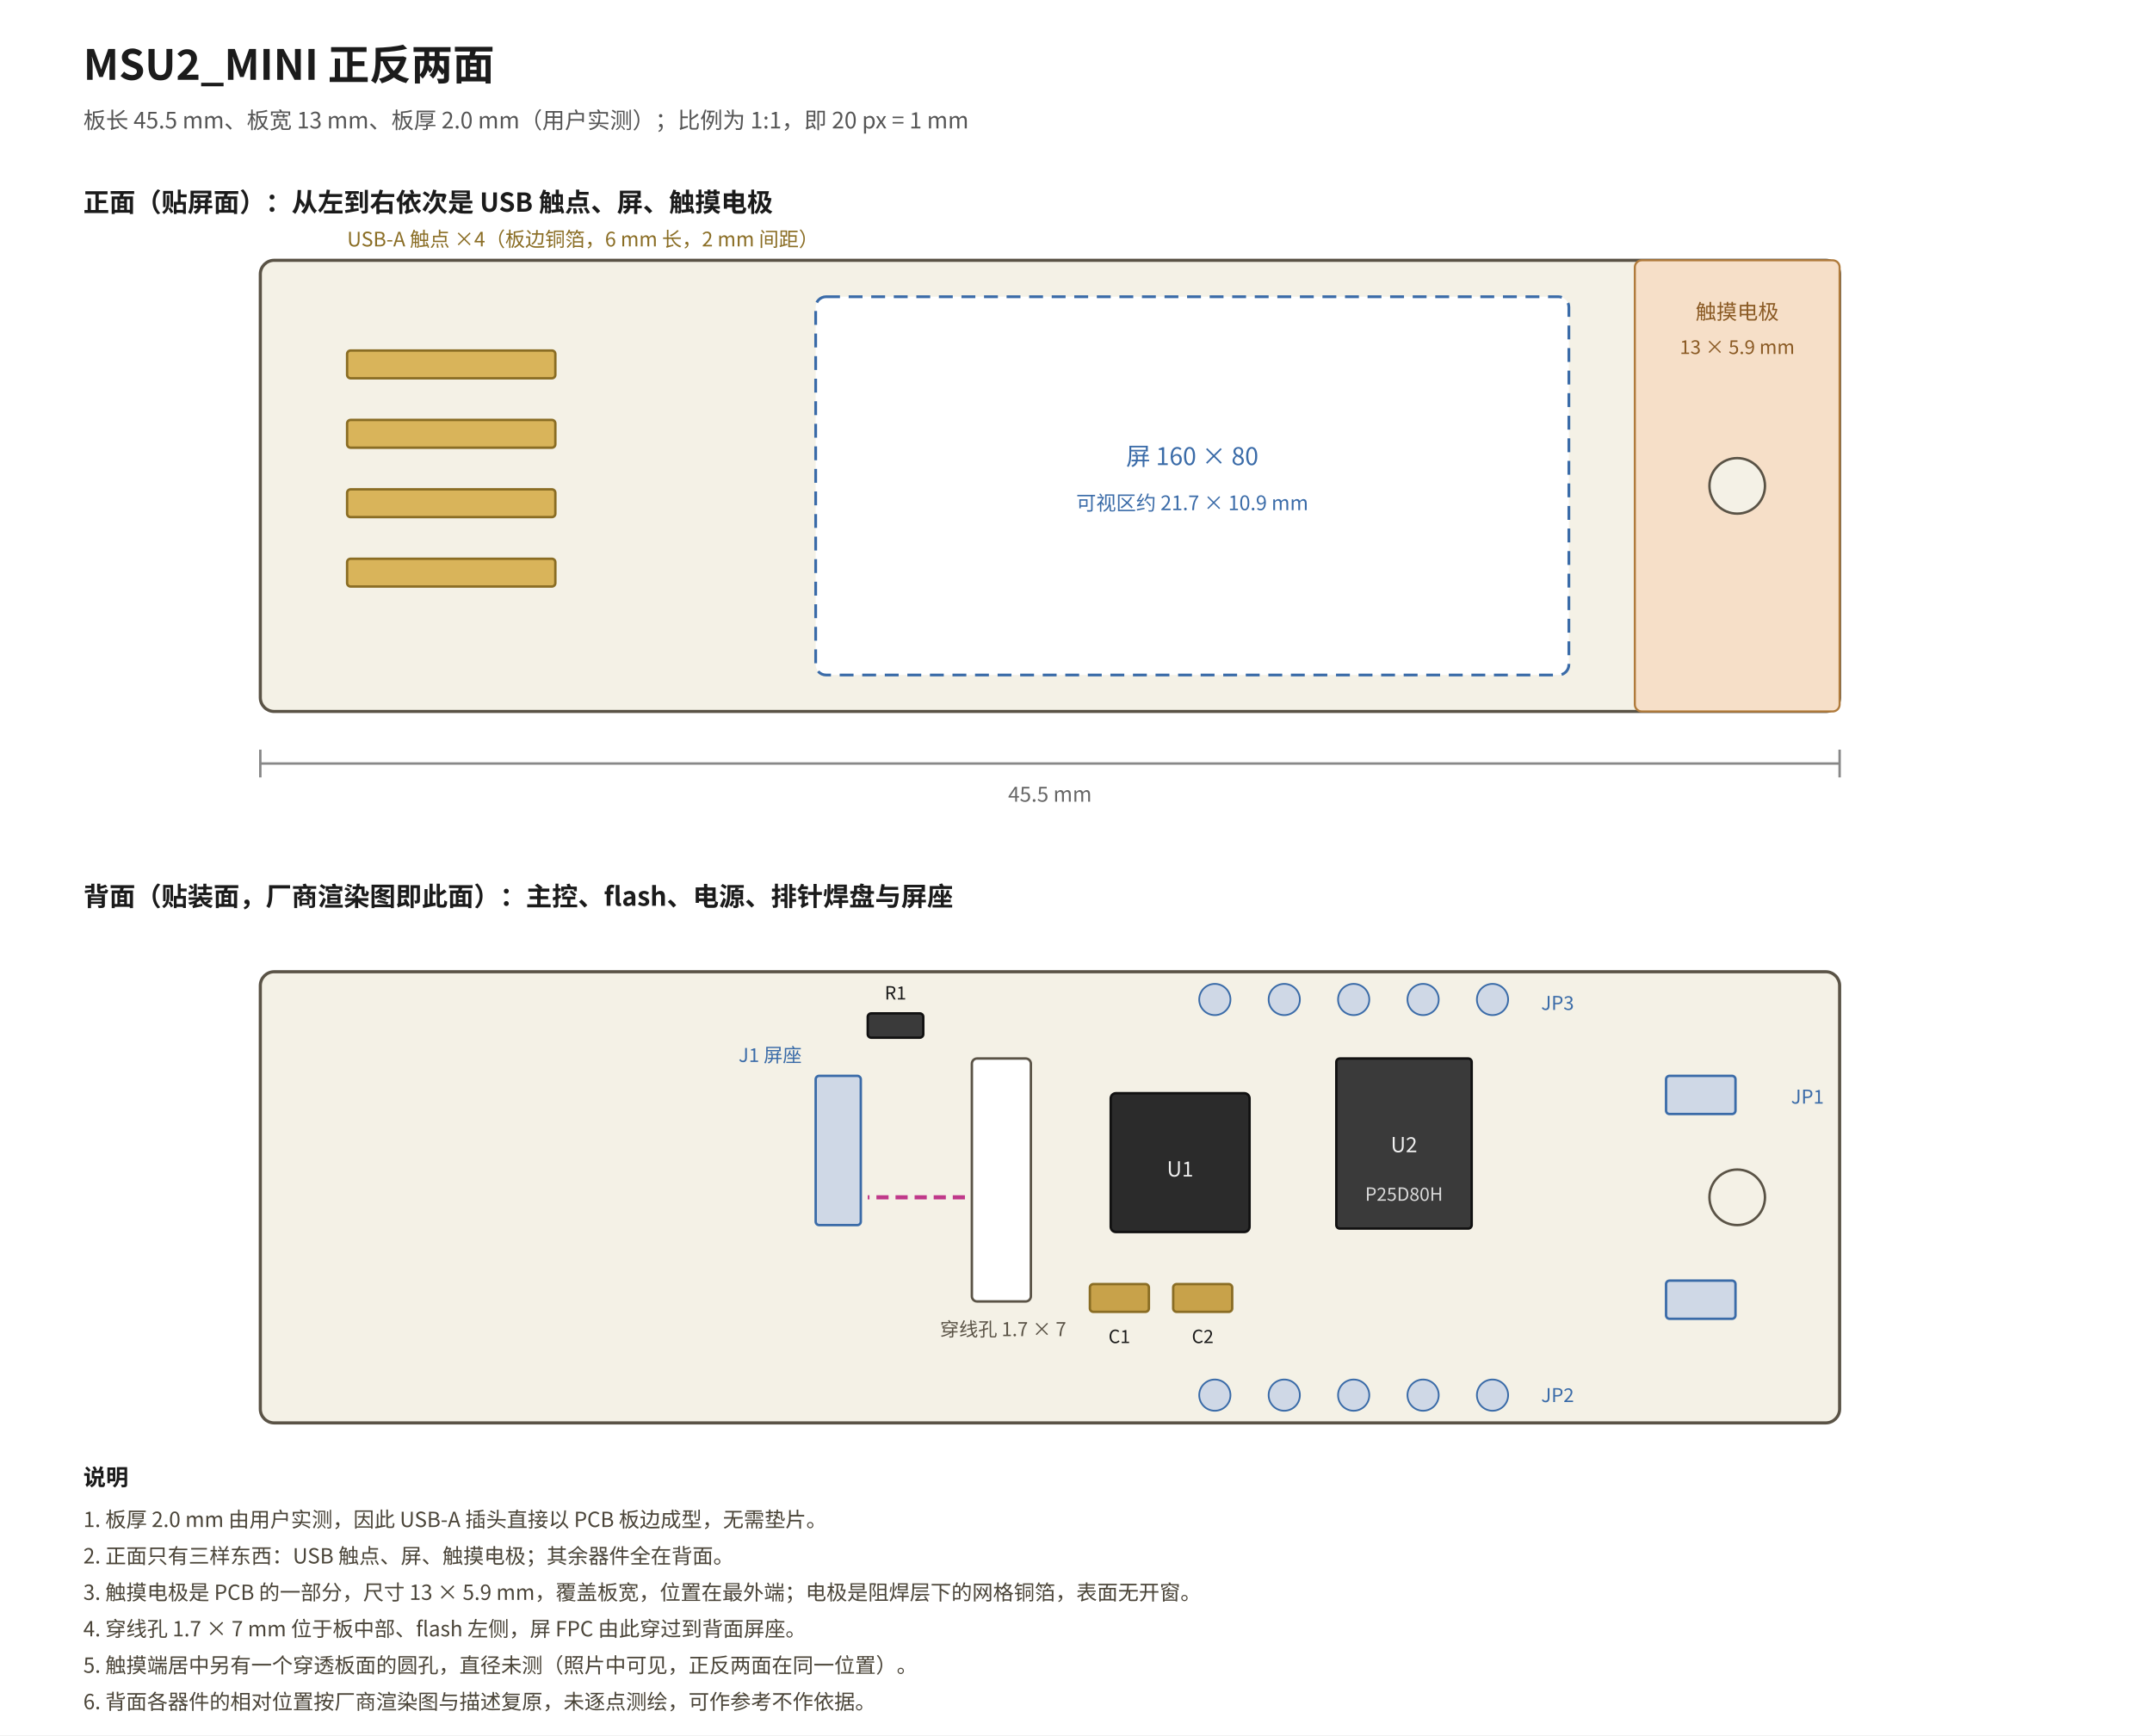
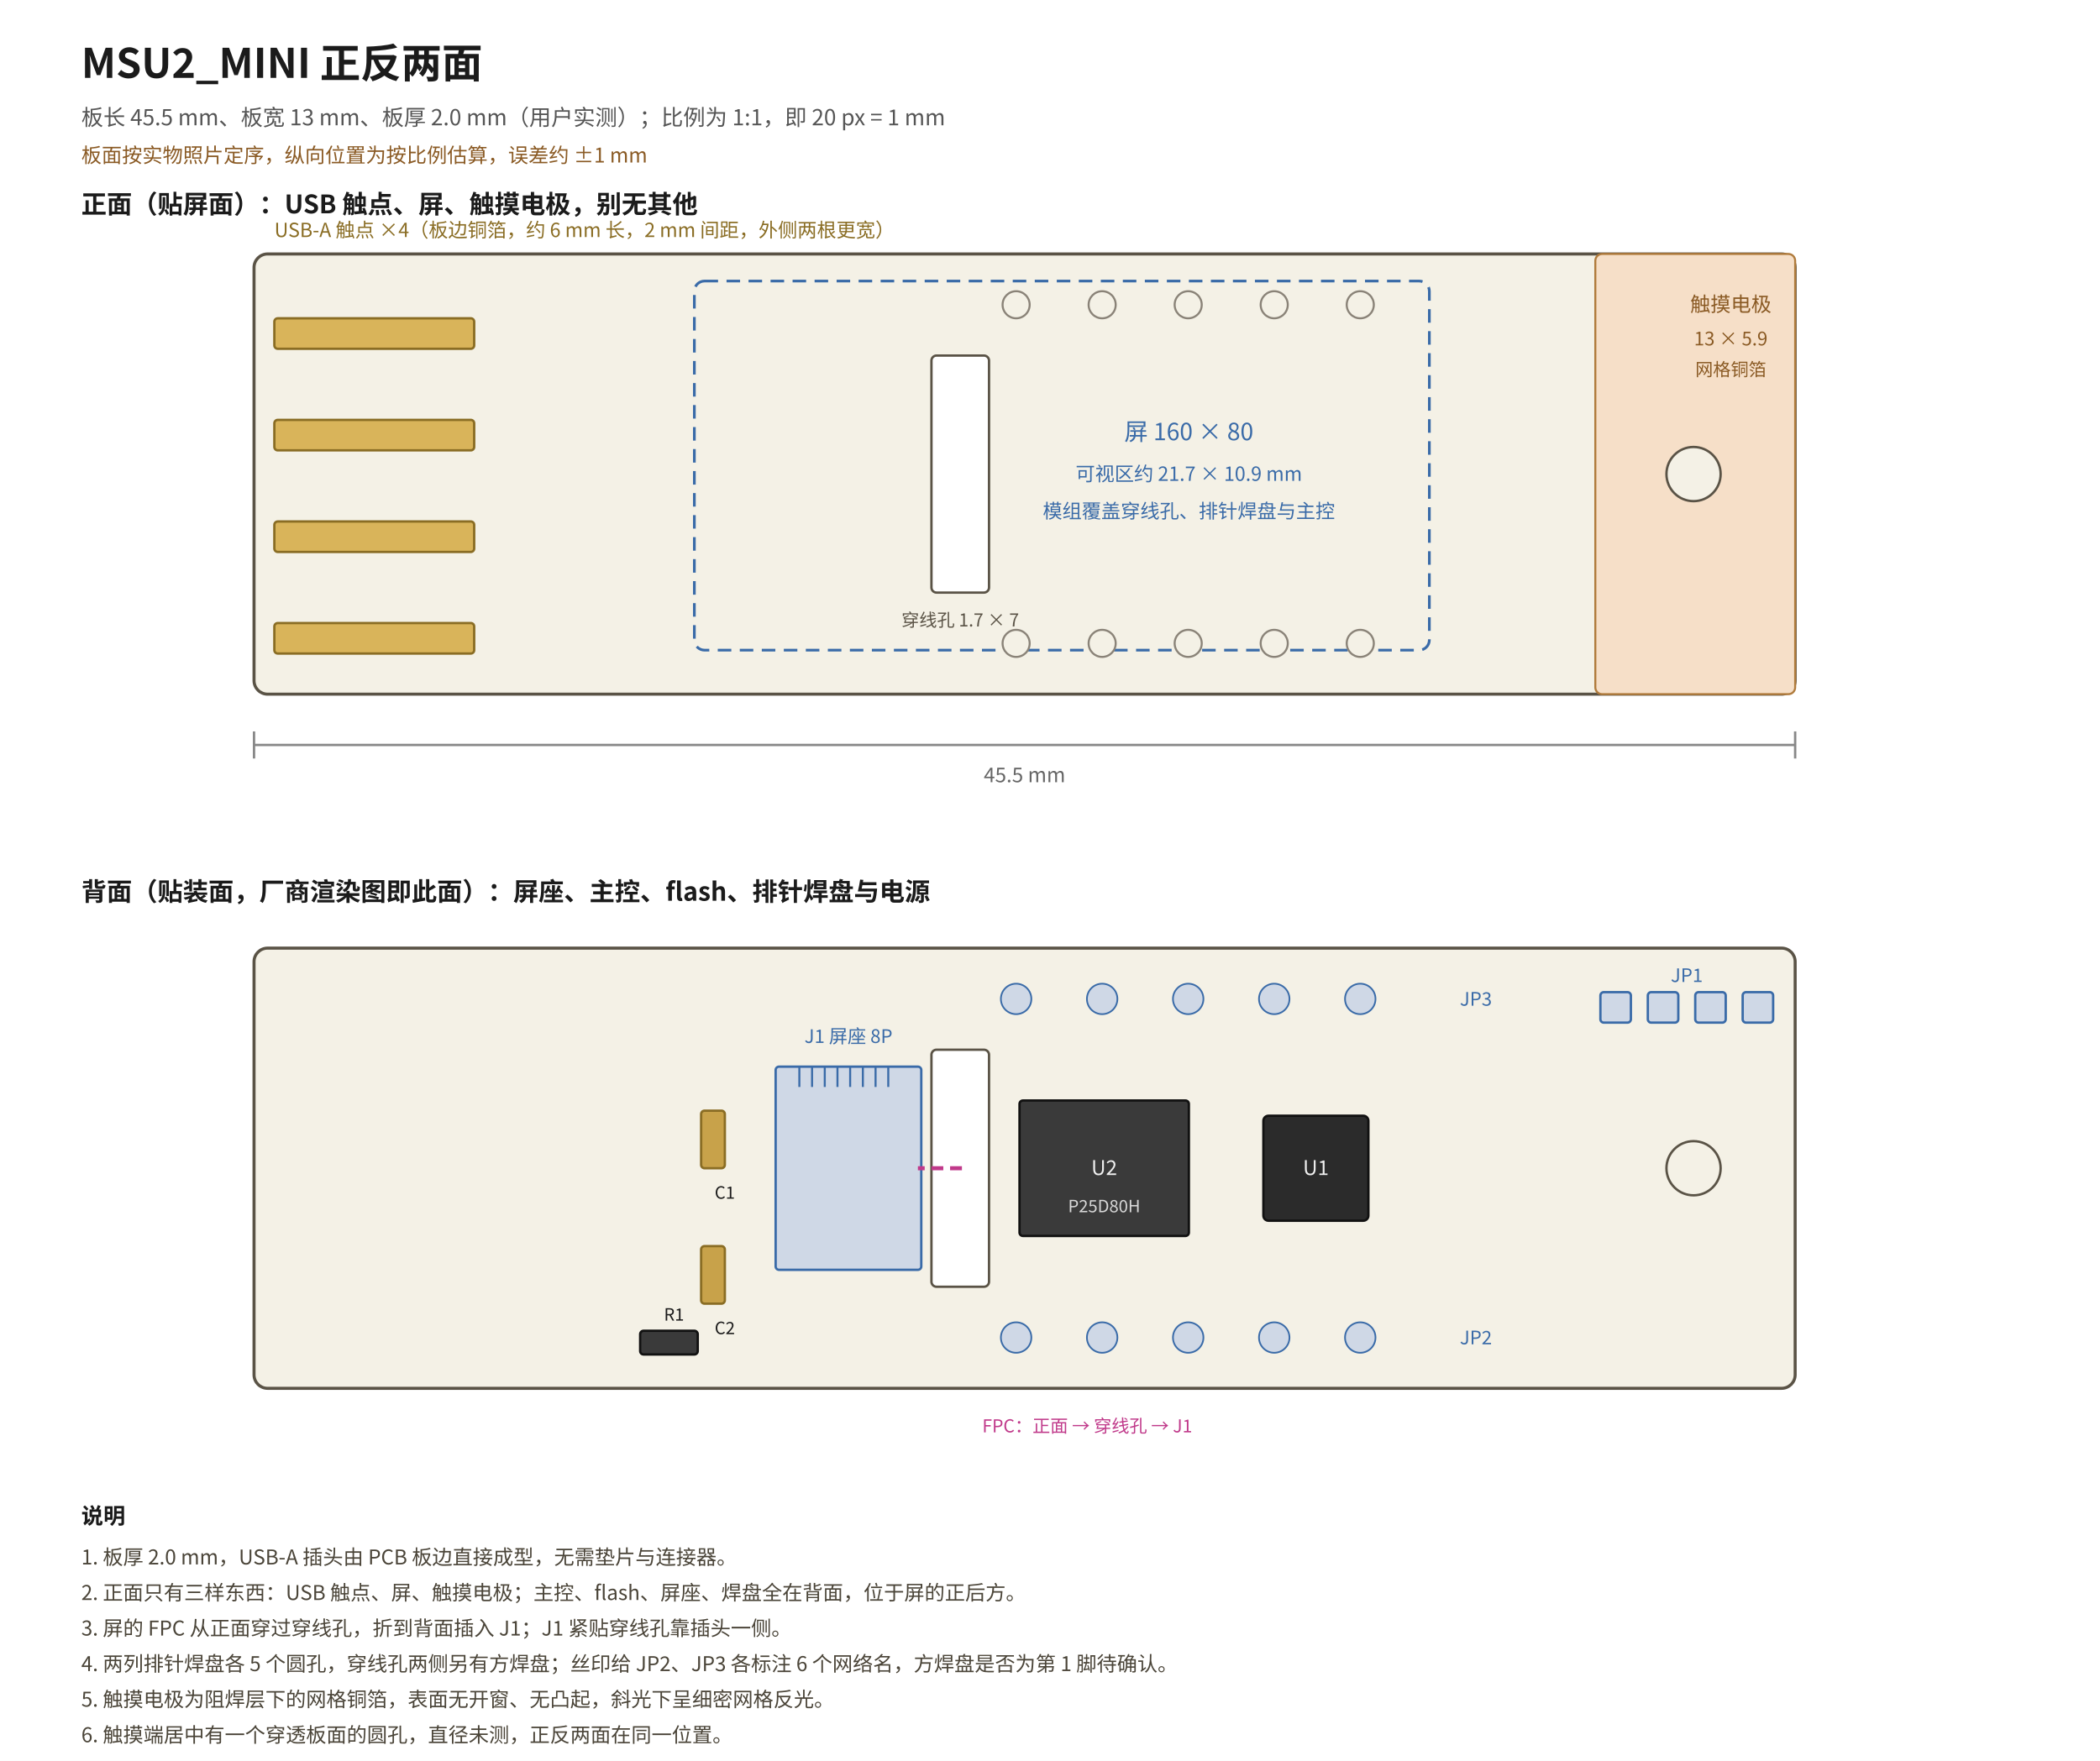
- <svg xmlns="http://www.w3.org/2000/svg" width="1240" height="1000" viewBox="0 0 1240 1000">
-   <rect width="1240" height="1000" fill="#ffffff" />
+ <svg xmlns="http://www.w3.org/2000/svg" width="1240" height="1040" viewBox="0 0 1240 1040">
+   <rect width="1240" height="1040" fill="#ffffff" />
  <text x="48" y="46" font-family="'Microsoft YaHei','Noto Sans CJK SC','Source Han Sans SC',sans-serif" font-size="24" fill="#1b1b1b" font-weight="600" text-anchor="start" opacity="1">
    <tspan x="48" dy="0">MSU2_MINI 正反两面</tspan>
  </text>
  <text x="48" y="74" font-family="'Microsoft YaHei','Noto Sans CJK SC','Source Han Sans SC',sans-serif" font-size="13" fill="#555" font-weight="400" text-anchor="start" opacity="1">
    <tspan x="48" dy="0">板长 45.5 mm、板宽 13 mm、板厚 2.0 mm（用户实测）；比例为 1:1，即 20 px = 1 mm</tspan>
  </text>
-   <text x="48" y="122" font-family="'Microsoft YaHei','Noto Sans CJK SC','Source Han Sans SC',sans-serif" font-size="15" fill="#1b1b1b" font-weight="600" text-anchor="start" opacity="1">
-     <tspan x="48" dy="0">正面（贴屏面）：从左到右依次是 USB 触点、屏、触摸电极</tspan>
+   <text x="48" y="96" font-family="'Microsoft YaHei','Noto Sans CJK SC','Source Han Sans SC',sans-serif" font-size="12" fill="#8a5a24" font-weight="400" text-anchor="start" opacity="1">
+     <tspan x="48" dy="0">板面按实物照片定序，纵向位置为按比例估算，误差约 ±1 mm</tspan>
+   </text>
+   <text x="48" y="126" font-family="'Microsoft YaHei','Noto Sans CJK SC','Source Han Sans SC',sans-serif" font-size="15" fill="#1b1b1b" font-weight="600" text-anchor="start" opacity="1">
+     <tspan x="48" dy="0">正面（贴屏面）：USB 触点、屏、触摸电极，别无其他</tspan>
  </text>
  <rect x="150" y="150" width="910" height="260" rx="8" fill="#f4f1e6" stroke="#5a5346" stroke-width="1.8" />
-   <rect x="200" y="202" width="120" height="16" rx="2" fill="#d9b45a" stroke="#8a6d24" stroke-width="1.4" />
-   <rect x="200" y="242" width="120" height="16" rx="2" fill="#d9b45a" stroke="#8a6d24" stroke-width="1.4" />
-   <rect x="200" y="282" width="120" height="16" rx="2" fill="#d9b45a" stroke="#8a6d24" stroke-width="1.4" />
-   <rect x="200" y="322" width="120" height="16" rx="2" fill="#d9b45a" stroke="#8a6d24" stroke-width="1.4" />
-   <text x="200" y="142" font-family="'Microsoft YaHei','Noto Sans CJK SC','Source Han Sans SC',sans-serif" font-size="11.5" fill="#8a6d24" font-weight="400" text-anchor="start" opacity="1">
-     <tspan x="200" dy="0">USB-A 触点 ×4（板边铜箔，6 mm 长，2 mm 间距）</tspan>
+   <rect x="162" y="188" width="118" height="18" rx="2" fill="#d9b45a" stroke="#8a6d24" stroke-width="1.4" />
+   <rect x="162" y="248" width="118" height="18" rx="2" fill="#d9b45a" stroke="#8a6d24" stroke-width="1.4" />
+   <rect x="162" y="308" width="118" height="18" rx="2" fill="#d9b45a" stroke="#8a6d24" stroke-width="1.4" />
+   <rect x="162" y="368" width="118" height="18" rx="2" fill="#d9b45a" stroke="#8a6d24" stroke-width="1.4" />
+   <text x="162" y="140" font-family="'Microsoft YaHei','Noto Sans CJK SC','Source Han Sans SC',sans-serif" font-size="11.5" fill="#8a6d24" font-weight="400" text-anchor="start" opacity="1">
+     <tspan x="162" dy="0">USB-A 触点 ×4（板边铜箔，约 6 mm 长，2 mm 间距，外侧两根更宽）</tspan>
  </text>
-   <rect x="470" y="171" width="434" height="218" rx="6" fill="#ffffff" stroke="#3a6ba8" stroke-width="1.6" stroke-dasharray="8 5" />
-   <text x="687" y="268" font-family="'Microsoft YaHei','Noto Sans CJK SC','Source Han Sans SC',sans-serif" font-size="14" fill="#3a6ba8" font-weight="400" text-anchor="middle" opacity="1">
-     <tspan x="687" dy="0">屏 160 × 80</tspan>
+   <rect x="410" y="166" width="434" height="218" rx="6" fill="none" stroke="#3a6ba8" stroke-width="1.6" stroke-dasharray="8 5" />
+   <text x="702" y="260" font-family="'Microsoft YaHei','Noto Sans CJK SC','Source Han Sans SC',sans-serif" font-size="14" fill="#3a6ba8" font-weight="400" text-anchor="middle" opacity="1">
+     <tspan x="702" dy="0">屏 160 × 80</tspan>
  </text>
-   <text x="687" y="294" font-family="'Microsoft YaHei','Noto Sans CJK SC','Source Han Sans SC',sans-serif" font-size="11.5" fill="#3a6ba8" font-weight="400" text-anchor="middle" opacity="1">
-     <tspan x="687" dy="0">可视区约 21.7 × 10.9 mm</tspan>
+   <text x="702" y="284" font-family="'Microsoft YaHei','Noto Sans CJK SC','Source Han Sans SC',sans-serif" font-size="11.5" fill="#3a6ba8" font-weight="400" text-anchor="middle" opacity="1">
+     <tspan x="702" dy="0">可视区约 21.7 × 10.9 mm</tspan>
  </text>
+   <text x="702" y="306" font-family="'Microsoft YaHei','Noto Sans CJK SC','Source Han Sans SC',sans-serif" font-size="11.5" fill="#3a6ba8" font-weight="400" text-anchor="middle" opacity="1">
+     <tspan x="702" dy="0">模组覆盖穿线孔、排针焊盘与主控</tspan>
+   </text>
+   <rect x="550" y="210" width="34" height="140" rx="3" fill="#ffffff" stroke="#5a5346" stroke-width="1.4" />
+   <text x="567" y="370" font-family="'Microsoft YaHei','Noto Sans CJK SC','Source Han Sans SC',sans-serif" font-size="10.5" fill="#5a5346" font-weight="400" text-anchor="middle" opacity="1">
+     <tspan x="567" dy="0">穿线孔 1.7 × 7</tspan>
+   </text>
+   <circle cx="600" cy="180" r="8" fill="#f4f1e6" stroke="#8a8378" stroke-width="1.2" />
+   <circle cx="600" cy="380" r="8" fill="#f4f1e6" stroke="#8a8378" stroke-width="1.2" />
+   <circle cx="650.8" cy="180" r="8" fill="#f4f1e6" stroke="#8a8378" stroke-width="1.2" />
+   <circle cx="650.8" cy="380" r="8" fill="#f4f1e6" stroke="#8a8378" stroke-width="1.2" />
+   <circle cx="701.6" cy="180" r="8" fill="#f4f1e6" stroke="#8a8378" stroke-width="1.2" />
+   <circle cx="701.6" cy="380" r="8" fill="#f4f1e6" stroke="#8a8378" stroke-width="1.2" />
+   <circle cx="752.4" cy="180" r="8" fill="#f4f1e6" stroke="#8a8378" stroke-width="1.2" />
+   <circle cx="752.4" cy="380" r="8" fill="#f4f1e6" stroke="#8a8378" stroke-width="1.2" />
+   <circle cx="803.2" cy="180" r="8" fill="#f4f1e6" stroke="#8a8378" stroke-width="1.2" />
+   <circle cx="803.2" cy="380" r="8" fill="#f4f1e6" stroke="#8a8378" stroke-width="1.2" />
  <rect x="942" y="150" width="118" height="260" rx="4" fill="#f6dfc8" stroke="#b07b3c" stroke-width="1.2" />
-   <text x="1001" y="184" font-family="'Microsoft YaHei','Noto Sans CJK SC','Source Han Sans SC',sans-serif" font-size="12" fill="#8a5a24" font-weight="400" text-anchor="middle" opacity="1">
-     <tspan x="1001" dy="0">触摸电极</tspan>
+   <text x="1022" y="184" font-family="'Microsoft YaHei','Noto Sans CJK SC','Source Han Sans SC',sans-serif" font-size="12" fill="#8a5a24" font-weight="400" text-anchor="middle" opacity="1">
+     <tspan x="1022" dy="0">触摸电极</tspan>
  </text>
-   <text x="1001" y="204" font-family="'Microsoft YaHei','Noto Sans CJK SC','Source Han Sans SC',sans-serif" font-size="11" fill="#8a5a24" font-weight="400" text-anchor="middle" opacity="1">
-     <tspan x="1001" dy="0">13 × 5.9 mm</tspan>
+   <text x="1022" y="204" font-family="'Microsoft YaHei','Noto Sans CJK SC','Source Han Sans SC',sans-serif" font-size="11" fill="#8a5a24" font-weight="400" text-anchor="middle" opacity="1">
+     <tspan x="1022" dy="0">13 × 5.9</tspan>
  </text>
-   <circle cx="1001" cy="280" r="16" fill="#f4f1e6" stroke="#5a5346" stroke-width="1.4" />
+   <text x="1022" y="222" font-family="'Microsoft YaHei','Noto Sans CJK SC','Source Han Sans SC',sans-serif" font-size="10.5" fill="#8a5a24" font-weight="400" text-anchor="middle" opacity="1">
+     <tspan x="1022" dy="0">网格铜箔</tspan>
+   </text>
+   <circle cx="1000" cy="280" r="16" fill="#f4f1e6" stroke="#5a5346" stroke-width="1.4" />
  <line x1="150" y1="440" x2="1060" y2="440" stroke="#888" stroke-width="1.4" />
  <line x1="150" y1="432" x2="150" y2="448" stroke="#888" stroke-width="1.4" />
  <line x1="1060" y1="432" x2="1060" y2="448" stroke="#888" stroke-width="1.4" />
  <text x="605" y="462" font-family="'Microsoft YaHei','Noto Sans CJK SC','Source Han Sans SC',sans-serif" font-size="12" fill="#666" font-weight="400" text-anchor="middle" opacity="1">
    <tspan x="605" dy="0">45.5 mm</tspan>
  </text>
-   <text x="48" y="522" font-family="'Microsoft YaHei','Noto Sans CJK SC','Source Han Sans SC',sans-serif" font-size="15" fill="#1b1b1b" font-weight="600" text-anchor="start" opacity="1">
-     <tspan x="48" dy="0">背面（贴装面，厂商渲染图即此面）：主控、flash、电源、排针焊盘与屏座</tspan>
+   <text x="48" y="532" font-family="'Microsoft YaHei','Noto Sans CJK SC','Source Han Sans SC',sans-serif" font-size="15" fill="#1b1b1b" font-weight="600" text-anchor="start" opacity="1">
+     <tspan x="48" dy="0">背面（贴装面，厂商渲染图即此面）：屏座、主控、flash、排针焊盘与电源</tspan>
  </text>
  <rect x="150" y="560" width="910" height="260" rx="8" fill="#f4f1e6" stroke="#5a5346" stroke-width="1.8" />
-   <rect x="560" y="610" width="34" height="140" rx="3" fill="#ffffff" stroke="#5a5346" stroke-width="1.4" />
-   <text x="578" y="770" font-family="'Microsoft YaHei','Noto Sans CJK SC','Source Han Sans SC',sans-serif" font-size="11" fill="#5a5346" font-weight="400" text-anchor="middle" opacity="1">
-     <tspan x="578" dy="0">穿线孔 1.7 × 7</tspan>
+   <rect x="458" y="630" width="86" height="120" rx="2" fill="#cfd8e6" stroke="#3a6ba8" stroke-width="1.4" />
+   <line x1="472" y1="630" x2="472" y2="642" stroke="#3a6ba8" stroke-width="1.2" />
+   <line x1="479.5" y1="630" x2="479.5" y2="642" stroke="#3a6ba8" stroke-width="1.2" />
+   <line x1="487" y1="630" x2="487" y2="642" stroke="#3a6ba8" stroke-width="1.2" />
+   <line x1="494.5" y1="630" x2="494.5" y2="642" stroke="#3a6ba8" stroke-width="1.2" />
+   <line x1="502" y1="630" x2="502" y2="642" stroke="#3a6ba8" stroke-width="1.2" />
+   <line x1="509.5" y1="630" x2="509.5" y2="642" stroke="#3a6ba8" stroke-width="1.2" />
+   <line x1="517" y1="630" x2="517" y2="642" stroke="#3a6ba8" stroke-width="1.2" />
+   <line x1="524.5" y1="630" x2="524.5" y2="642" stroke="#3a6ba8" stroke-width="1.2" />
+   <text x="501" y="616" font-family="'Microsoft YaHei','Noto Sans CJK SC','Source Han Sans SC',sans-serif" font-size="11" fill="#3a6ba8" font-weight="400" text-anchor="middle" opacity="1">
+     <tspan x="501" dy="0">J1 屏座 8P</tspan>
  </text>
-   <rect x="470" y="620" width="26" height="86" rx="2" fill="#cfd8e6" stroke="#3a6ba8" stroke-width="1.4" />
-   <text x="462" y="612" font-family="'Microsoft YaHei','Noto Sans CJK SC','Source Han Sans SC',sans-serif" font-size="11" fill="#3a6ba8" font-weight="400" text-anchor="end" opacity="1">
-     <tspan x="462" dy="0">J1 屏座</tspan>
+   <rect x="550" y="620" width="34" height="140" rx="3" fill="#ffffff" stroke="#5a5346" stroke-width="1.4" />
+   <circle cx="600" cy="590" r="9" fill="#cfd8e6" stroke="#3a6ba8" />
+   <circle cx="600" cy="790" r="9" fill="#cfd8e6" stroke="#3a6ba8" />
+   <circle cx="650.8" cy="590" r="9" fill="#cfd8e6" stroke="#3a6ba8" />
+   <circle cx="650.8" cy="790" r="9" fill="#cfd8e6" stroke="#3a6ba8" />
+   <circle cx="701.6" cy="590" r="9" fill="#cfd8e6" stroke="#3a6ba8" />
+   <circle cx="701.6" cy="790" r="9" fill="#cfd8e6" stroke="#3a6ba8" />
+   <circle cx="752.4" cy="590" r="9" fill="#cfd8e6" stroke="#3a6ba8" />
+   <circle cx="752.4" cy="790" r="9" fill="#cfd8e6" stroke="#3a6ba8" />
+   <circle cx="803.2" cy="590" r="9" fill="#cfd8e6" stroke="#3a6ba8" />
+   <circle cx="803.2" cy="790" r="9" fill="#cfd8e6" stroke="#3a6ba8" />
+   <text x="862" y="594" font-family="'Microsoft YaHei','Noto Sans CJK SC','Source Han Sans SC',sans-serif" font-size="11" fill="#3a6ba8" font-weight="400" text-anchor="start" opacity="1">
+     <tspan x="862" dy="0">JP3</tspan>
  </text>
-   <rect x="640" y="630" width="80" height="80" rx="3" fill="#2b2b2b" stroke="#111" stroke-width="1.4" />
-   <text x="680" y="678" font-family="'Microsoft YaHei','Noto Sans CJK SC','Source Han Sans SC',sans-serif" font-size="12" fill="#f0f0f0" font-weight="400" text-anchor="middle" opacity="1">
-     <tspan x="680" dy="0">U1</tspan>
+   <text x="862" y="794" font-family="'Microsoft YaHei','Noto Sans CJK SC','Source Han Sans SC',sans-serif" font-size="11" fill="#3a6ba8" font-weight="400" text-anchor="start" opacity="1">
+     <tspan x="862" dy="0">JP2</tspan>
  </text>
-   <rect x="770" y="610" width="78" height="98" rx="2" fill="#3a3a3a" stroke="#111" stroke-width="1.4" />
-   <text x="809" y="664" font-family="'Microsoft YaHei','Noto Sans CJK SC','Source Han Sans SC',sans-serif" font-size="12" fill="#f0f0f0" font-weight="400" text-anchor="middle" opacity="1">
-     <tspan x="809" dy="0">U2</tspan>
+   <rect x="602" y="650" width="100" height="80" rx="2" fill="#3a3a3a" stroke="#111" stroke-width="1.4" />
+   <text x="652" y="694" font-family="'Microsoft YaHei','Noto Sans CJK SC','Source Han Sans SC',sans-serif" font-size="12" fill="#f0f0f0" font-weight="400" text-anchor="middle" opacity="1">
+     <tspan x="652" dy="0">U2</tspan>
  </text>
-   <text x="809" y="692" font-family="'Microsoft YaHei','Noto Sans CJK SC','Source Han Sans SC',sans-serif" font-size="10.5" fill="#d8d8d8" font-weight="400" text-anchor="middle" opacity="1">
-     <tspan x="809" dy="0">P25D80H</tspan>
+   <text x="652" y="716" font-family="'Microsoft YaHei','Noto Sans CJK SC','Source Han Sans SC',sans-serif" font-size="10" fill="#d8d8d8" font-weight="400" text-anchor="middle" opacity="1">
+     <tspan x="652" dy="0">P25D80H</tspan>
  </text>
-   <rect x="628" y="740" width="34" height="16" rx="2" fill="#c8a24a" stroke="#8a6d24" stroke-width="1.4" />
-   <text x="645" y="774" font-family="'Microsoft YaHei','Noto Sans CJK SC','Source Han Sans SC',sans-serif" font-size="10.5" fill="#1b1b1b" font-weight="400" text-anchor="middle" opacity="1">
-     <tspan x="645" dy="0">C1</tspan>
+   <rect x="746" y="659" width="62" height="62" rx="3" fill="#2b2b2b" stroke="#111" stroke-width="1.4" />
+   <text x="777" y="694" font-family="'Microsoft YaHei','Noto Sans CJK SC','Source Han Sans SC',sans-serif" font-size="12" fill="#f0f0f0" font-weight="400" text-anchor="middle" opacity="1">
+     <tspan x="777" dy="0">U1</tspan>
  </text>
-   <rect x="676" y="740" width="34" height="16" rx="2" fill="#c8a24a" stroke="#8a6d24" stroke-width="1.4" />
-   <text x="693" y="774" font-family="'Microsoft YaHei','Noto Sans CJK SC','Source Han Sans SC',sans-serif" font-size="10.5" fill="#1b1b1b" font-weight="400" text-anchor="middle" opacity="1">
-     <tspan x="693" dy="0">C2</tspan>
+   <rect x="414" y="656" width="14" height="34" rx="2" fill="#c8a24a" stroke="#8a6d24" stroke-width="1.4" />
+   <text x="428" y="708" font-family="'Microsoft YaHei','Noto Sans CJK SC','Source Han Sans SC',sans-serif" font-size="10" fill="#1b1b1b" font-weight="400" text-anchor="middle" opacity="1">
+     <tspan x="428" dy="0">C1</tspan>
  </text>
-   <rect x="500" y="584" width="32" height="14" rx="2" fill="#3a3a3a" stroke="#111" stroke-width="1.4" />
-   <text x="516" y="576" font-family="'Microsoft YaHei','Noto Sans CJK SC','Source Han Sans SC',sans-serif" font-size="10.5" fill="#1b1b1b" font-weight="400" text-anchor="middle" opacity="1">
-     <tspan x="516" dy="0">R1</tspan>
+   <rect x="414" y="736" width="14" height="34" rx="2" fill="#c8a24a" stroke="#8a6d24" stroke-width="1.4" />
+   <text x="428" y="788" font-family="'Microsoft YaHei','Noto Sans CJK SC','Source Han Sans SC',sans-serif" font-size="10" fill="#1b1b1b" font-weight="400" text-anchor="middle" opacity="1">
+     <tspan x="428" dy="0">C2</tspan>
  </text>
-   <circle cx="700" cy="576" r="9" fill="#cfd8e6" stroke="#3a6ba8" />
-   <circle cx="700" cy="804" r="9" fill="#cfd8e6" stroke="#3a6ba8" />
-   <circle cx="740" cy="576" r="9" fill="#cfd8e6" stroke="#3a6ba8" />
-   <circle cx="740" cy="804" r="9" fill="#cfd8e6" stroke="#3a6ba8" />
-   <circle cx="780" cy="576" r="9" fill="#cfd8e6" stroke="#3a6ba8" />
-   <circle cx="780" cy="804" r="9" fill="#cfd8e6" stroke="#3a6ba8" />
-   <circle cx="820" cy="576" r="9" fill="#cfd8e6" stroke="#3a6ba8" />
-   <circle cx="820" cy="804" r="9" fill="#cfd8e6" stroke="#3a6ba8" />
-   <circle cx="860" cy="576" r="9" fill="#cfd8e6" stroke="#3a6ba8" />
-   <circle cx="860" cy="804" r="9" fill="#cfd8e6" stroke="#3a6ba8" />
-   <text x="888" y="582" font-family="'Microsoft YaHei','Noto Sans CJK SC','Source Han Sans SC',sans-serif" font-size="11" fill="#3a6ba8" font-weight="400" text-anchor="start" opacity="1">
-     <tspan x="888" dy="0">JP3</tspan>
+   <rect x="378" y="786" width="34" height="14" rx="2" fill="#3a3a3a" stroke="#111" stroke-width="1.4" />
+   <text x="398" y="780" font-family="'Microsoft YaHei','Noto Sans CJK SC','Source Han Sans SC',sans-serif" font-size="10" fill="#1b1b1b" font-weight="400" text-anchor="middle" opacity="1">
+     <tspan x="398" dy="0">R1</tspan>
  </text>
-   <text x="888" y="808" font-family="'Microsoft YaHei','Noto Sans CJK SC','Source Han Sans SC',sans-serif" font-size="11" fill="#3a6ba8" font-weight="400" text-anchor="start" opacity="1">
-     <tspan x="888" dy="0">JP2</tspan>
+   <rect x="945" y="586" width="18" height="18" rx="2" fill="#cfd8e6" stroke="#3a6ba8" stroke-width="1.4" />
+   <rect x="973" y="586" width="18" height="18" rx="2" fill="#cfd8e6" stroke="#3a6ba8" stroke-width="1.4" />
+   <rect x="1001" y="586" width="18" height="18" rx="2" fill="#cfd8e6" stroke="#3a6ba8" stroke-width="1.4" />
+   <rect x="1029" y="586" width="18" height="18" rx="2" fill="#cfd8e6" stroke="#3a6ba8" stroke-width="1.4" />
+   <text x="996" y="580" font-family="'Microsoft YaHei','Noto Sans CJK SC','Source Han Sans SC',sans-serif" font-size="11" fill="#3a6ba8" font-weight="400" text-anchor="middle" opacity="1">
+     <tspan x="996" dy="0">JP1</tspan>
  </text>
-   <rect x="960" y="620" width="40" height="22" rx="2" fill="#cfd8e6" stroke="#3a6ba8" stroke-width="1.4" />
-   <rect x="960" y="738" width="40" height="22" rx="2" fill="#cfd8e6" stroke="#3a6ba8" stroke-width="1.4" />
-   <text x="1032" y="636" font-family="'Microsoft YaHei','Noto Sans CJK SC','Source Han Sans SC',sans-serif" font-size="11" fill="#3a6ba8" font-weight="400" text-anchor="start" opacity="1">
-     <tspan x="1032" dy="0">JP1</tspan>
+   <circle cx="1000" cy="690" r="16" fill="#f4f1e6" stroke="#5a5346" stroke-width="1.4" />
+   <line x1="568" y1="690" x2="542" y2="690" stroke="#c0398a" stroke-width="2.4" stroke-dasharray="7 4" />
+   <text x="580" y="846" font-family="'Microsoft YaHei','Noto Sans CJK SC','Source Han Sans SC',sans-serif" font-size="10.5" fill="#c0398a" font-weight="400" text-anchor="start" opacity="1">
+     <tspan x="580" dy="0">FPC：正面 → 穿线孔 → J1</tspan>
  </text>
-   <circle cx="1001" cy="690" r="16" fill="#f4f1e6" stroke="#5a5346" stroke-width="1.4" />
-   <line x1="556" y1="690" x2="500" y2="690" stroke="#c0398a" stroke-width="2.4" stroke-dasharray="7 4" />
-   <text x="48" y="856" font-family="'Microsoft YaHei','Noto Sans CJK SC','Source Han Sans SC',sans-serif" font-size="13" fill="#1b1b1b" font-weight="600" text-anchor="start" opacity="1">
+   <text x="48" y="900" font-family="'Microsoft YaHei','Noto Sans CJK SC','Source Han Sans SC',sans-serif" font-size="13" fill="#1b1b1b" font-weight="600" text-anchor="start" opacity="1">
    <tspan x="48" dy="0">说明</tspan>
  </text>
-   <text x="48" y="880" font-family="'Microsoft YaHei','Noto Sans CJK SC','Source Han Sans SC',sans-serif" font-size="12" fill="#4a4438" font-weight="400" text-anchor="start" opacity="1">
-     <tspan x="48" dy="0">1. 板厚 2.0 mm 由用户实测，因此 USB-A 插头直接以 PCB 板边成型，无需垫片。</tspan>
-     <tspan x="48" dy="21">2. 正面只有三样东西：USB 触点、屏、触摸电极；其余器件全在背面。</tspan>
-     <tspan x="48" dy="21">3. 触摸电极是 PCB 的一部分，尺寸 13 × 5.9 mm，覆盖板宽，位置在最外端；电极是阻焊层下的网格铜箔，表面无开窗。</tspan>
-     <tspan x="48" dy="21">4. 穿线孔 1.7 × 7 mm 位于板中部、flash 左侧，屏 FPC 由此穿过到背面屏座。</tspan>
-     <tspan x="48" dy="21">5. 触摸端居中另有一个穿透板面的圆孔，直径未测（照片中可见，正反两面在同一位置）。</tspan>
-     <tspan x="48" dy="21">6. 背面各器件的相对位置按厂商渲染图与描述复原，未逐点测绘，可作参考不作依据。</tspan>
+   <text x="48" y="924" font-family="'Microsoft YaHei','Noto Sans CJK SC','Source Han Sans SC',sans-serif" font-size="12" fill="#4a4438" font-weight="400" text-anchor="start" opacity="1">
+     <tspan x="48" dy="0">1. 板厚 2.0 mm，USB-A 插头由 PCB 板边直接成型，无需垫片与连接器。</tspan>
+     <tspan x="48" dy="21">2. 正面只有三样东西：USB 触点、屏、触摸电极；主控、flash、屏座、焊盘全在背面，位于屏的正后方。</tspan>
+     <tspan x="48" dy="21">3. 屏的 FPC 从正面穿过穿线孔，折到背面插入 J1；J1 紧贴穿线孔靠插头一侧。</tspan>
+     <tspan x="48" dy="21">4. 两列排针焊盘各 5 个圆孔，穿线孔两侧另有方焊盘；丝印给 JP2、JP3 各标注 6 个网络名，方焊盘是否为第 1 脚待确认。</tspan>
+     <tspan x="48" dy="21">5. 触摸电极为阻焊层下的网格铜箔，表面无开窗、无凸起，斜光下呈细密网格反光。</tspan>
+     <tspan x="48" dy="21">6. 触摸端居中有一个穿透板面的圆孔，直径未测，正反两面在同一位置。</tspan>
  </text>
</svg>
